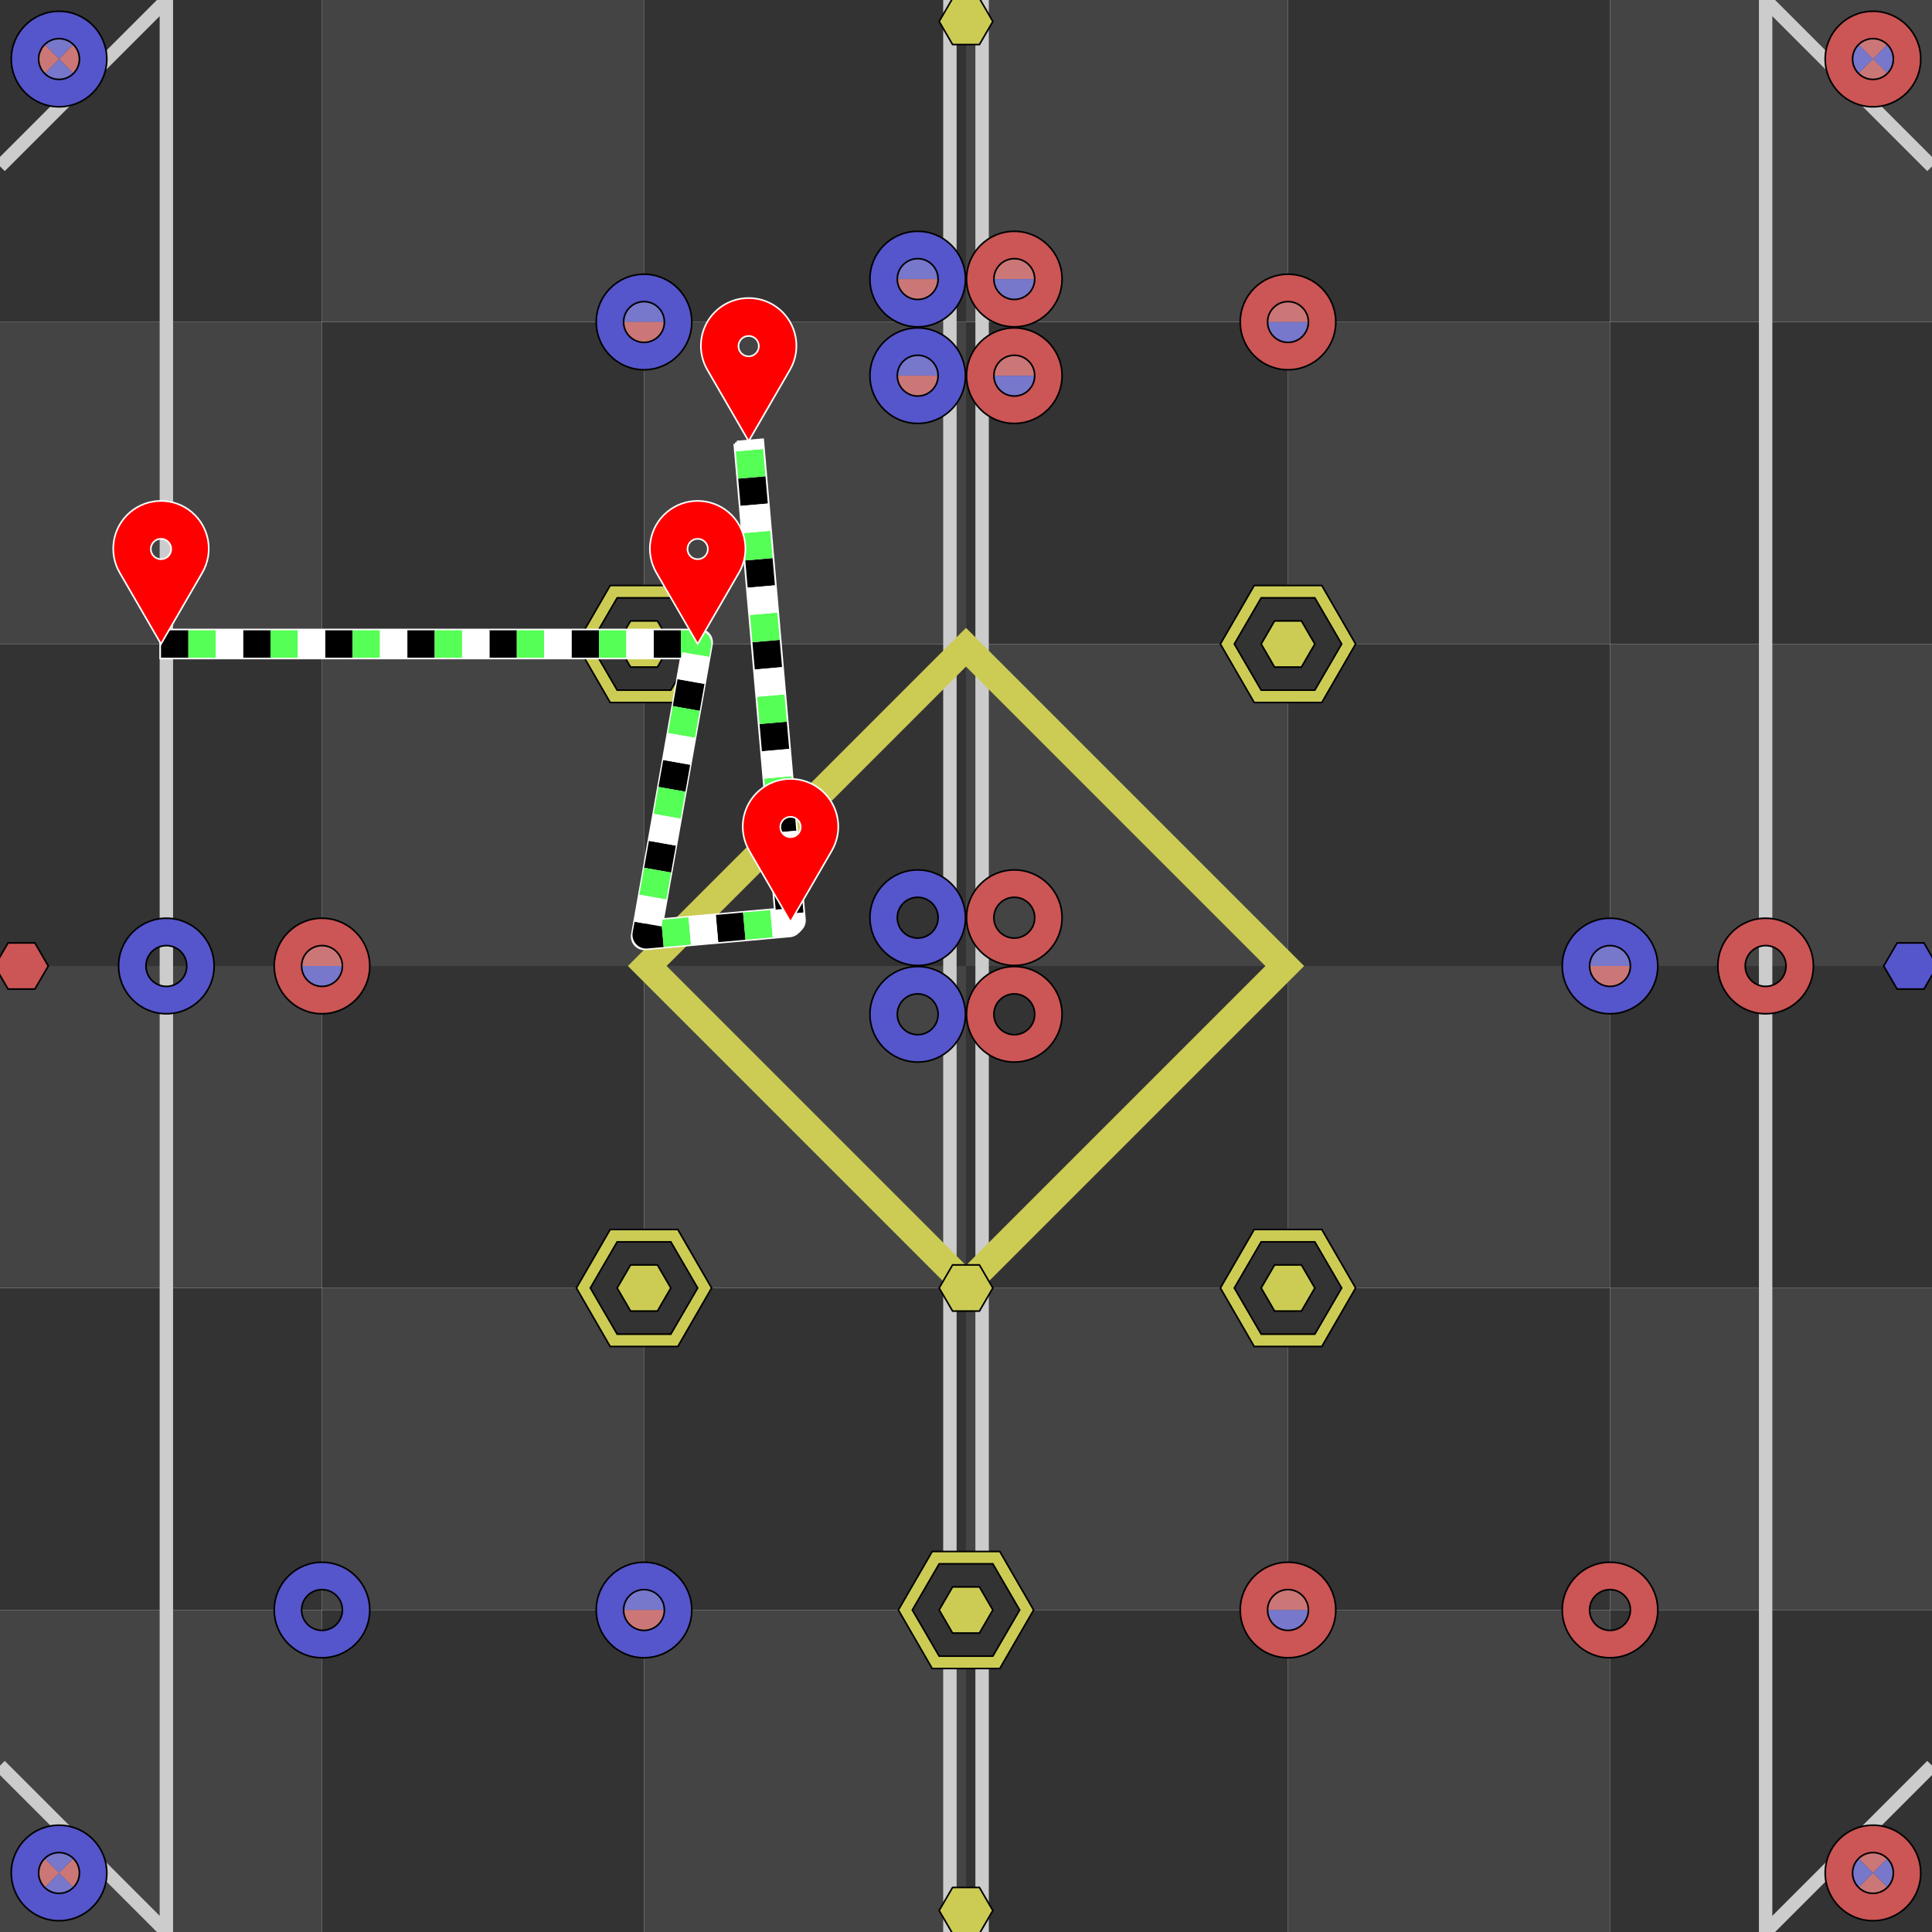
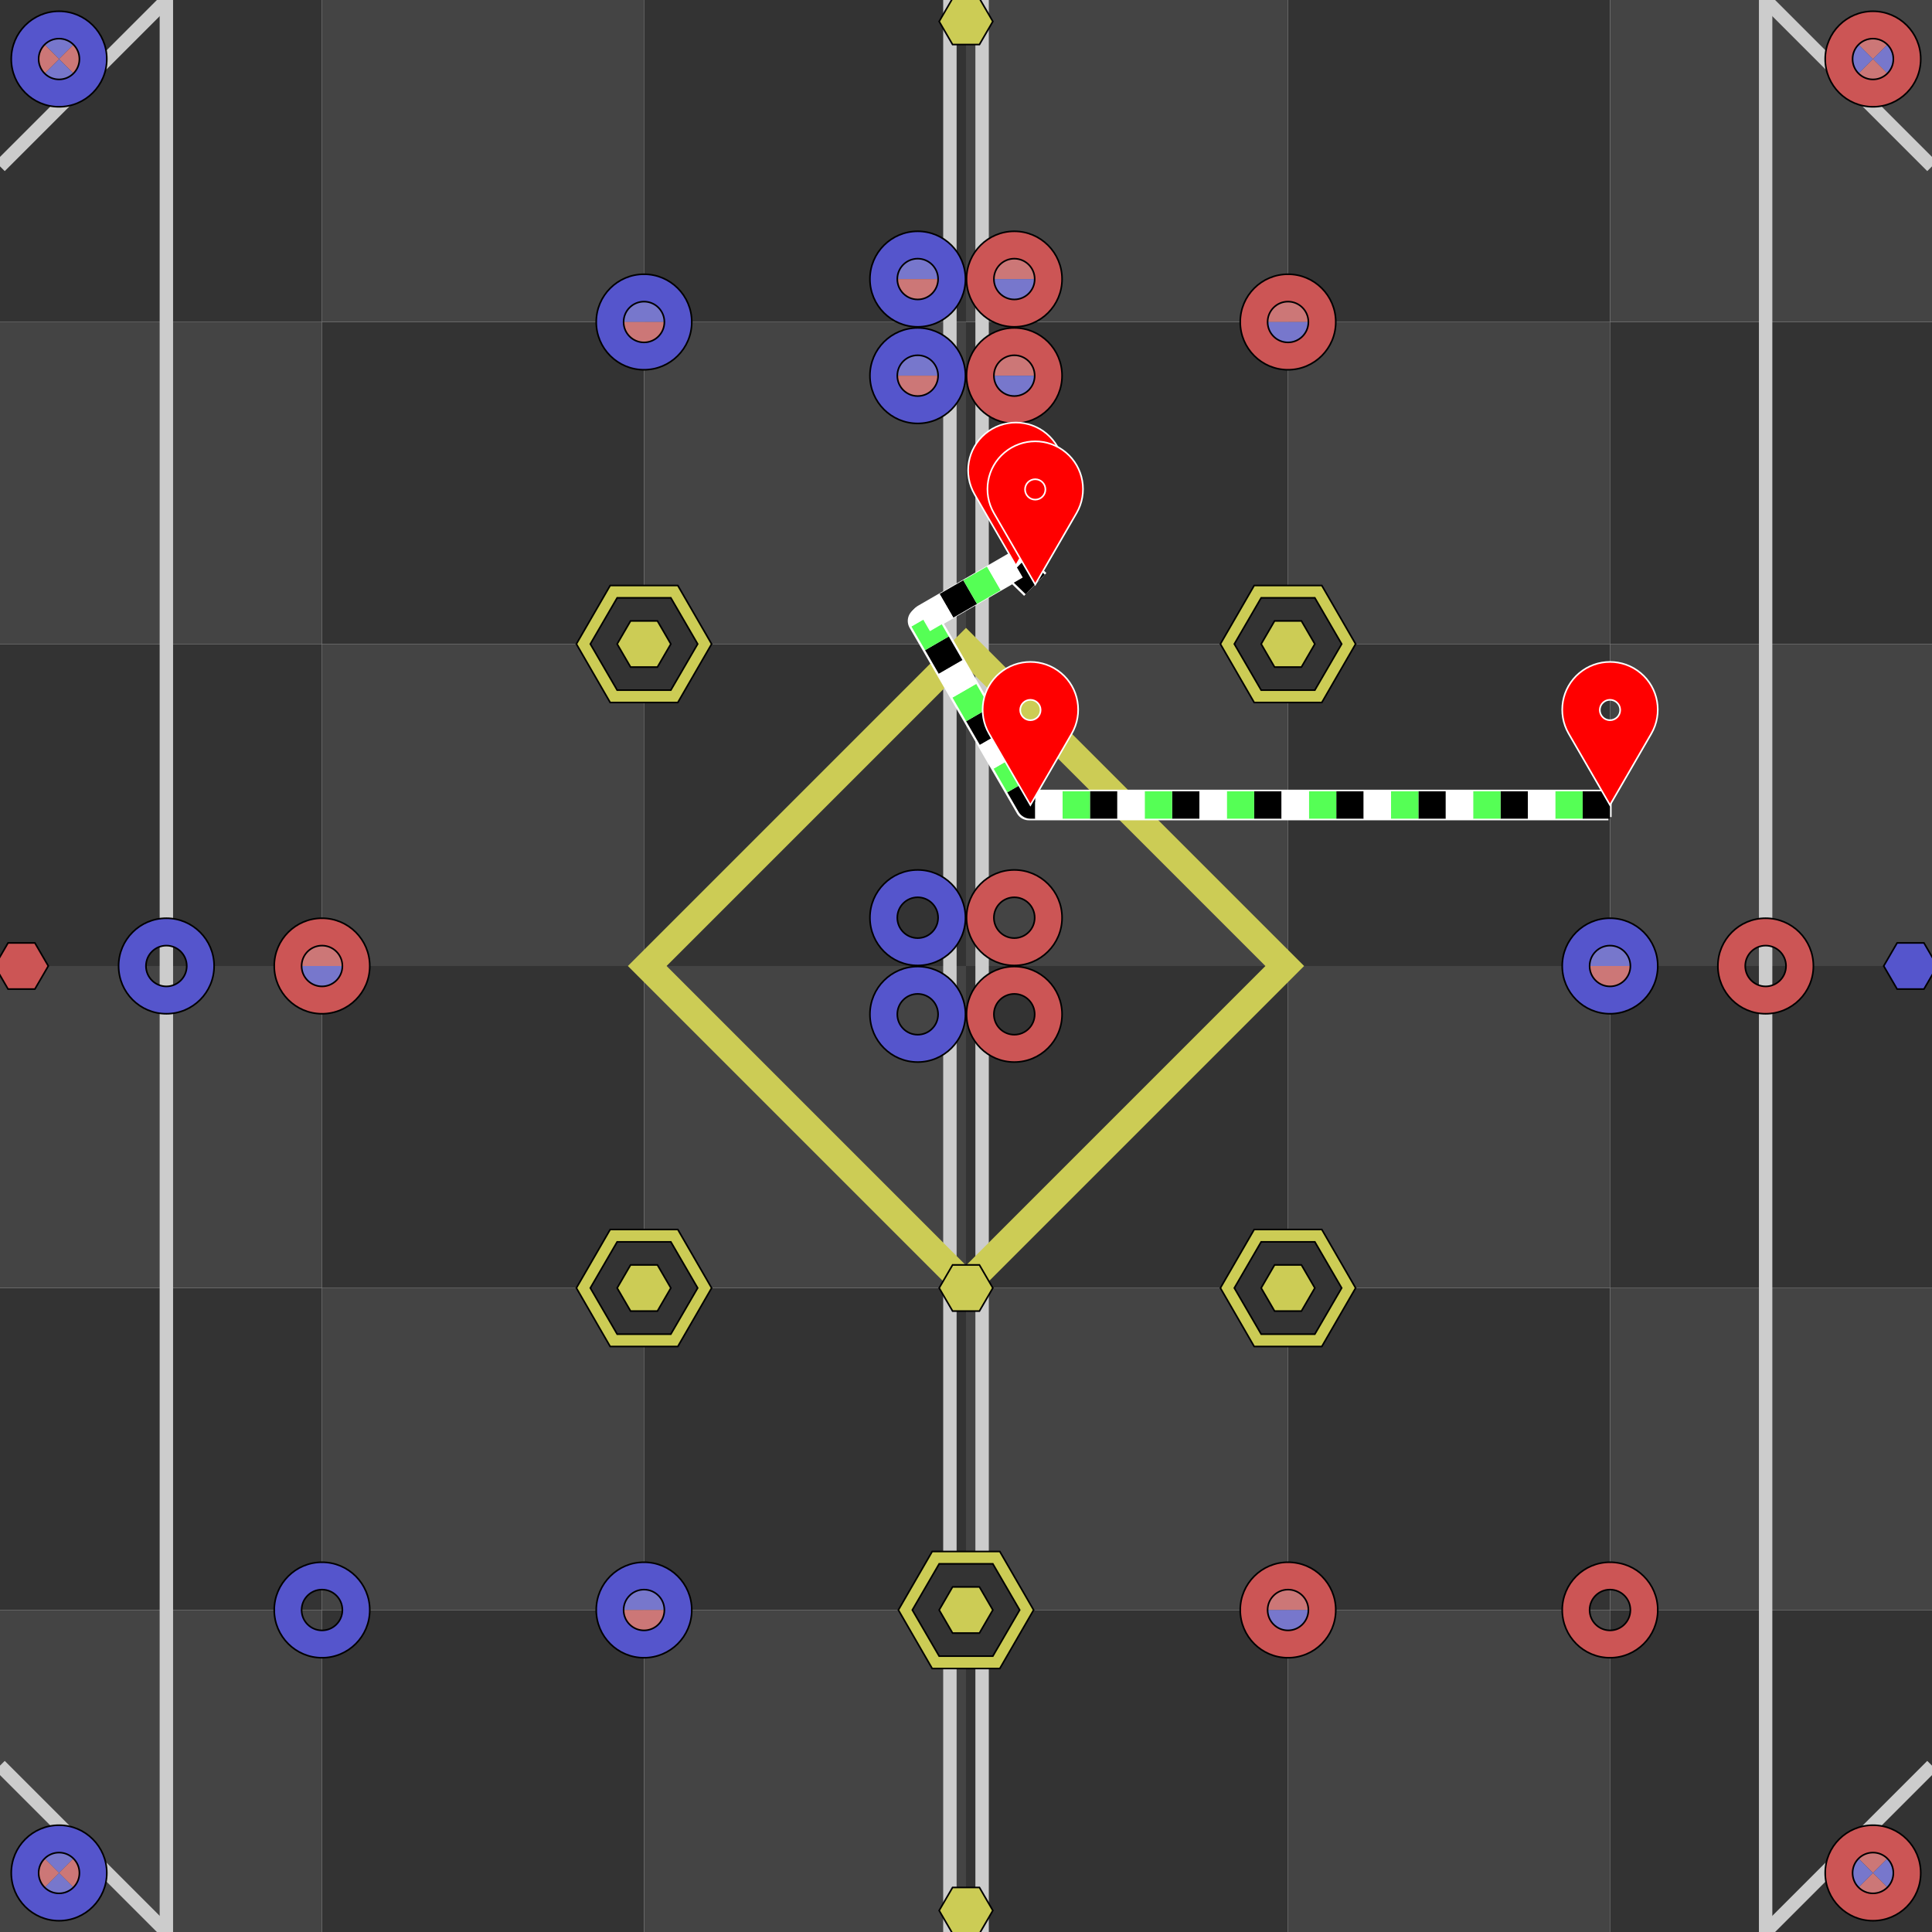
<svg xmlns="http://www.w3.org/2000/svg" version="1.1" width="600" height="600" viewBox="-1800 -1800 3600 3600">
  <g transform="scale(1, -1)">
    <rect x="-1800" y="-1800" width="600" height="600" fill="#444444" />
    <rect x="-1800" y="-1200" width="600" height="600" fill="#333333" />
    <rect x="-1800" y="-600" width="600" height="600" fill="#444444" />
    <rect x="-1800" y="0" width="600" height="600" fill="#333333" />
    <rect x="-1800" y="600" width="600" height="600" fill="#444444" />
    <rect x="-1800" y="1200" width="600" height="600" fill="#333333" />
    <rect x="-1200" y="-1800" width="600" height="600" fill="#333333" />
    <rect x="-1200" y="-1200" width="600" height="600" fill="#444444" />
    <rect x="-1200" y="-600" width="600" height="600" fill="#333333" />
    <rect x="-1200" y="0" width="600" height="600" fill="#444444" />
    <rect x="-1200" y="600" width="600" height="600" fill="#333333" />
    <rect x="-1200" y="1200" width="600" height="600" fill="#444444" />
    <rect x="-600" y="-1800" width="600" height="600" fill="#444444" />
    <rect x="-600" y="-1200" width="600" height="600" fill="#333333" />
    <rect x="-600" y="-600" width="600" height="600" fill="#444444" />
    <rect x="-600" y="0" width="600" height="600" fill="#333333" />
    <rect x="-600" y="600" width="600" height="600" fill="#444444" />
    <rect x="-600" y="1200" width="600" height="600" fill="#333333" />
    <rect x="0" y="-1800" width="600" height="600" fill="#333333" />
    <rect x="0" y="-1200" width="600" height="600" fill="#444444" />
    <rect x="0" y="-600" width="600" height="600" fill="#333333" />
    <rect x="0" y="0" width="600" height="600" fill="#444444" />
    <rect x="0" y="600" width="600" height="600" fill="#333333" />
    <rect x="0" y="1200" width="600" height="600" fill="#444444" />
    <rect x="600" y="-1800" width="600" height="600" fill="#444444" />
    <rect x="600" y="-1200" width="600" height="600" fill="#333333" />
    <rect x="600" y="-600" width="600" height="600" fill="#444444" />
    <rect x="600" y="0" width="600" height="600" fill="#333333" />
    <rect x="600" y="600" width="600" height="600" fill="#444444" />
    <rect x="600" y="1200" width="600" height="600" fill="#333333" />
    <rect x="1200" y="-1800" width="600" height="600" fill="#333333" />
    <rect x="1200" y="-1200" width="600" height="600" fill="#444444" />
    <rect x="1200" y="-600" width="600" height="600" fill="#333333" />
    <rect x="1200" y="0" width="600" height="600" fill="#444444" />
    <rect x="1200" y="600" width="600" height="600" fill="#333333" />
    <rect x="1200" y="1200" width="600" height="600" fill="#444444" />
    <line x1="-1490" y1="-1800" x2="-1490" y2="1800" stroke="#cccccc" stroke-width="25" />
    <line x1="-30" y1="-1800" x2="-30" y2="1800" stroke="#cccccc" stroke-width="25" />
    <line x1="30" y1="-1800" x2="30" y2="1800" stroke="#cccccc" stroke-width="25" />
    <line x1="1490" y1="-1800" x2="1490" y2="1800" stroke="#cccccc" stroke-width="25" />
    <line x1="-1800" y1="-1490" x2="-1490" y2="-1800" stroke="#cccccc" stroke-width="25" />
    <line x1="1800" y1="-1490" x2="1490" y2="-1800" stroke="#cccccc" stroke-width="25" />
    <line x1="-1800" y1="1490" x2="-1490" y2="1800" stroke="#cccccc" stroke-width="25" />
    <line x1="1800" y1="1490" x2="1490" y2="1800" stroke="#cccccc" stroke-width="25" />
    <rect x="-420" y="-420" width="840" height="840" transform="rotate(45)" stroke="#cccc55" fill="none" stroke-width="51" />
    <polygon points="-1710,0 -1735,43 -1785,43 -1810,0 -1785,-43 -1735,-43" fill="#cc5555" stroke="#000000" stroke-width="3" />
    <polygon points="1810,0 1785,43 1735,43 1710,0 1735,-43 1785,-43" fill="#5555cc" stroke="#000000" stroke-width="3" />
    <polygon points="50,1760 25,1803 -25,1803 -50,1760 -25,1717 25,1717" fill="#cccc55" stroke="#000000" stroke-width="3" />
    <polygon points="50,-600 25,-557 -25,-557 -50,-600 -25,-643 25,-643" fill="#cccc55" stroke="#000000" stroke-width="3" />
    <polygon points="50,-1760 25,-1717 -25,-1717 -50,-1760 -25,-1803 25,-1803" fill="#cccc55" stroke="#000000" stroke-width="3" />
    <polygon points="-474,600 -537,709 -663,709 -726,600 -663,491 -537,491" fill="#cccc55" stroke="#000000" stroke-width="3" />
    <polygon points="-500,600 -550,686 -650,686 -700,600 -650,514 -550,514" fill="#333333" stroke="#000000" stroke-width="3" />
    <polygon points="-550,600 -575,643 -625,643 -650,600 -625,557 -575,557" fill="#cccc55" stroke="#000000" stroke-width="3" />
    <polygon points="726,600 663,709 537,709 474,600 537,491 663,491" fill="#cccc55" stroke="#000000" stroke-width="3" />
    <polygon points="700,600 650,686 550,686 500,600 550,514 650,514" fill="#333333" stroke="#000000" stroke-width="3" />
    <polygon points="650,600 625,643 575,643 550,600 575,557 625,557" fill="#cccc55" stroke="#000000" stroke-width="3" />
    <polygon points="-474,-600 -537,-491 -663,-491 -726,-600 -663,-709 -537,-709" fill="#cccc55" stroke="#000000" stroke-width="3" />
    <polygon points="-500,-600 -550,-514 -650,-514 -700,-600 -650,-686 -550,-686" fill="#333333" stroke="#000000" stroke-width="3" />
    <polygon points="-550,-600 -575,-557 -625,-557 -650,-600 -625,-643 -575,-643" fill="#cccc55" stroke="#000000" stroke-width="3" />
    <polygon points="726,-600 663,-491 537,-491 474,-600 537,-709 663,-709" fill="#cccc55" stroke="#000000" stroke-width="3" />
    <polygon points="700,-600 650,-514 550,-514 500,-600 550,-686 650,-686" fill="#333333" stroke="#000000" stroke-width="3" />
    <polygon points="650,-600 625,-557 575,-557 550,-600 575,-643 625,-643" fill="#cccc55" stroke="#000000" stroke-width="3" />
    <polygon points="126,-1200 63,-1091 -63,-1091 -126,-1200 -63,-1309 63,-1309" fill="#cccc55" stroke="#000000" stroke-width="3" />
    <polygon points="100,-1200 50,-1114 -50,-1114 -100,-1200 -50,-1286 50,-1286" fill="#333333" stroke="#000000" stroke-width="3" />
    <polygon points="50,-1200 25,-1157 -25,-1157 -50,-1200 -25,-1243 25,-1243" fill="#cccc55" stroke="#000000" stroke-width="3" />
    <path d="M 1690,1690 l -63,63 a 89,89 0 0,0 126,0 z" fill="#cc7777" />
    <path d="M 1690,1690 l 63,63 a 89,89 0 0,0 0,-126 z" fill="#7777cc" />
    <path d="M 1690,1690 l 63,-63 a 89,89 0 0,0 -126,0 z" fill="#cc7777" />
    <path d="M 1690,1690 l -63,-63 a 89,89 0 0,0 0,126 z" fill="#7777cc" />
    <path d="M 1601,1690 a 89 89 0 0 0 178 0 a 89 89 0 0 0 -178 0 z m 51 0 a 38 38 0 0 0 76 0 a 38 38 0 0 0 -76 0 z" fill="#cc5555" stroke="#000000" stroke-width="3" fill-rule="evenodd" />
    <path d="M 1690,-1690 l -63,63 a 89,89 0 0,0 126,0 z" fill="#cc7777" />
    <path d="M 1690,-1690 l 63,63 a 89,89 0 0,0 0,-126 z" fill="#7777cc" />
    <path d="M 1690,-1690 l 63,-63 a 89,89 0 0,0 -126,0 z" fill="#cc7777" />
    <path d="M 1690,-1690 l -63,-63 a 89,89 0 0,0 0,126 z" fill="#7777cc" />
    <path d="M 1601,-1690 a 89 89 0 0 0 178 0 a 89 89 0 0 0 -178 0 z m 51 0 a 38 38 0 0 0 76 0 a 38 38 0 0 0 -76 0 z" fill="#cc5555" stroke="#000000" stroke-width="3" fill-rule="evenodd" />
    <path d="M -1690,1690 l -63,63 a 89,89 0 0,0 126,0 z" fill="#7777cc" />
    <path d="M -1690,1690 l 63,63 a 89,89 0 0,0 0,-126 z" fill="#cc7777" />
    <path d="M -1690,1690 l 63,-63 a 89,89 0 0,0 -126,0 z" fill="#7777cc" />
    <path d="M -1690,1690 l -63,-63 a 89,89 0 0,0 0,126 z" fill="#cc7777" />
    <path d="M -1779,1690 a 89 89 0 0 0 178 0 a 89 89 0 0 0 -178 0 z m 51 0 a 38 38 0 0 0 76 0 a 38 38 0 0 0 -76 0 z" fill="#5555cc" stroke="#000000" stroke-width="3" fill-rule="evenodd" />
    <path d="M -1690,-1690 l -63,63 a 89,89 0 0,0 126,0 z" fill="#7777cc" />
    <path d="M -1690,-1690 l 63,63 a 89,89 0 0,0 0,-126 z" fill="#cc7777" />
    <path d="M -1690,-1690 l 63,-63 a 89,89 0 0,0 -126,0 z" fill="#7777cc" />
    <path d="M -1690,-1690 l -63,-63 a 89,89 0 0,0 0,126 z" fill="#cc7777" />
    <path d="M -1779,-1690 a 89 89 0 0 0 178 0 a 89 89 0 0 0 -178 0 z m 51 0 a 38 38 0 0 0 76 0 a 38 38 0 0 0 -76 0 z" fill="#5555cc" stroke="#000000" stroke-width="3" fill-rule="evenodd" />
    <path d="M 1,1280 a 89,89 0 1,0 178,0" fill="#cc7777" />
    <path d="M 1,1280 a 89,89 0 1,1 178,0" fill="#7777cc" />
    <path d="M 1,1280 a 89 89 0 0 0 178 0 a 89 89 0 0 0 -178 0 z m 51 0 a 38 38 0 0 0 76 0 a 38 38 0 0 0 -76 0 z" fill="#cc5555" stroke="#000000" stroke-width="3" fill-rule="evenodd" />
    <path d="M 511,1200 a 89,89 0 1,0 178,0" fill="#cc7777" />
    <path d="M 511,1200 a 89,89 0 1,1 178,0" fill="#7777cc" />
    <path d="M 511,1200 a 89 89 0 0 0 178 0 a 89 89 0 0 0 -178 0 z m 51 0 a 38 38 0 0 0 76 0 a 38 38 0 0 0 -76 0 z" fill="#cc5555" stroke="#000000" stroke-width="3" fill-rule="evenodd" />
    <path d="M 1,1100 a 89,89 0 1,0 178,0" fill="#cc7777" />
    <path d="M 1,1100 a 89,89 0 1,1 178,0" fill="#7777cc" />
    <path d="M 1,1100 a 89 89 0 0 0 178 0 a 89 89 0 0 0 -178 0 z m 51 0 a 38 38 0 0 0 76 0 a 38 38 0 0 0 -76 0 z" fill="#cc5555" stroke="#000000" stroke-width="3" fill-rule="evenodd" />
    <path d="M -1289,0 a 89,89 0 1,0 178,0" fill="#cc7777" />
    <path d="M -1289,0 a 89,89 0 1,1 178,0" fill="#7777cc" />
    <path d="M -1289,0 a 89 89 0 0 0 178 0 a 89 89 0 0 0 -178 0 z m 51 0 a 38 38 0 0 0 76 0 a 38 38 0 0 0 -76 0 z" fill="#cc5555" stroke="#000000" stroke-width="3" fill-rule="evenodd" />
    <path d="M 511,-1200 a 89,89 0 1,0 178,0" fill="#cc7777" />
    <path d="M 511,-1200 a 89,89 0 1,1 178,0" fill="#7777cc" />
    <path d="M 511,-1200 a 89 89 0 0 0 178 0 a 89 89 0 0 0 -178 0 z m 51 0 a 38 38 0 0 0 76 0 a 38 38 0 0 0 -76 0 z" fill="#cc5555" stroke="#000000" stroke-width="3" fill-rule="evenodd" />
    <path d="M -179,1280 a 89,89 0 1,0 178,0" fill="#7777cc" />
    <path d="M -179,1280 a 89,89 0 1,1 178,0" fill="#cc7777" />
    <path d="M -179,1280 a 89 89 0 0 0 178 0 a 89 89 0 0 0 -178 0 z m 51 0 a 38 38 0 0 0 76 0 a 38 38 0 0 0 -76 0 z" fill="#5555cc" stroke="#000000" stroke-width="3" fill-rule="evenodd" />
    <path d="M -689,1200 a 89,89 0 1,0 178,0" fill="#7777cc" />
    <path d="M -689,1200 a 89,89 0 1,1 178,0" fill="#cc7777" />
    <path d="M -689,1200 a 89 89 0 0 0 178 0 a 89 89 0 0 0 -178 0 z m 51 0 a 38 38 0 0 0 76 0 a 38 38 0 0 0 -76 0 z" fill="#5555cc" stroke="#000000" stroke-width="3" fill-rule="evenodd" />
    <path d="M -179,1100 a 89,89 0 1,0 178,0" fill="#7777cc" />
    <path d="M -179,1100 a 89,89 0 1,1 178,0" fill="#cc7777" />
    <path d="M -179,1100 a 89 89 0 0 0 178 0 a 89 89 0 0 0 -178 0 z m 51 0 a 38 38 0 0 0 76 0 a 38 38 0 0 0 -76 0 z" fill="#5555cc" stroke="#000000" stroke-width="3" fill-rule="evenodd" />
    <path d="M 1111,0 a 89,89 0 1,0 178,0" fill="#7777cc" />
    <path d="M 1111,0 a 89,89 0 1,1 178,0" fill="#cc7777" />
    <path d="M 1111,0 a 89 89 0 0 0 178 0 a 89 89 0 0 0 -178 0 z m 51 0 a 38 38 0 0 0 76 0 a 38 38 0 0 0 -76 0 z" fill="#5555cc" stroke="#000000" stroke-width="3" fill-rule="evenodd" />
    <path d="M -689,-1200 a 89,89 0 1,0 178,0" fill="#7777cc" />
    <path d="M -689,-1200 a 89,89 0 1,1 178,0" fill="#cc7777" />
    <path d="M -689,-1200 a 89 89 0 0 0 178 0 a 89 89 0 0 0 -178 0 z m 51 0 a 38 38 0 0 0 76 0 a 38 38 0 0 0 -76 0 z" fill="#5555cc" stroke="#000000" stroke-width="3" fill-rule="evenodd" />
    <path d="M 1,90 a 89 89 0 0 0 178 0 a 89 89 0 0 0 -178 0 z m 51 0 a 38 38 0 0 0 76 0 a 38 38 0 0 0 -76 0 z" fill="#cc5555" stroke="#000000" stroke-width="3" fill-rule="evenodd" />
    <path d="M 1401,0 a 89 89 0 0 0 178 0 a 89 89 0 0 0 -178 0 z m 51 0 a 38 38 0 0 0 76 0 a 38 38 0 0 0 -76 0 z" fill="#cc5555" stroke="#000000" stroke-width="3" fill-rule="evenodd" />
    <path d="M 1,-90 a 89 89 0 0 0 178 0 a 89 89 0 0 0 -178 0 z m 51 0 a 38 38 0 0 0 76 0 a 38 38 0 0 0 -76 0 z" fill="#cc5555" stroke="#000000" stroke-width="3" fill-rule="evenodd" />
    <path d="M 1111,-1200 a 89 89 0 0 0 178 0 a 89 89 0 0 0 -178 0 z m 51 0 a 38 38 0 0 0 76 0 a 38 38 0 0 0 -76 0 z" fill="#cc5555" stroke="#000000" stroke-width="3" fill-rule="evenodd" />
    <path d="M -179,90 a 89 89 0 0 0 178 0 a 89 89 0 0 0 -178 0 z m 51 0 a 38 38 0 0 0 76 0 a 38 38 0 0 0 -76 0 z" fill="#5555cc" stroke="#000000" stroke-width="3" fill-rule="evenodd" />
    <path d="M -1579,0 a 89 89 0 0 0 178 0 a 89 89 0 0 0 -178 0 z m 51 0 a 38 38 0 0 0 76 0 a 38 38 0 0 0 -76 0 z" fill="#5555cc" stroke="#000000" stroke-width="3" fill-rule="evenodd" />
    <path d="M -179,-90 a 89 89 0 0 0 178 0 a 89 89 0 0 0 -178 0 z m 51 0 a 38 38 0 0 0 76 0 a 38 38 0 0 0 -76 0 z" fill="#5555cc" stroke="#000000" stroke-width="3" fill-rule="evenodd" />
    <path d="M -1289,-1200 a 89 89 0 0 0 178 0 a 89 89 0 0 0 -178 0 z m 51 0 a 38 38 0 0 0 76 0 a 38 38 0 0 0 -76 0 z" fill="#5555cc" stroke="#000000" stroke-width="3" fill-rule="evenodd" />
-     <polyline points="-1497,603 -497,603 -593,61 -324,85 -402,981" fill="none" stroke="#ffffff" stroke-width="51" stroke-linejoin="round" />
-     <polyline points="-1503,597 -503,597 -599,55 -330,79 -408,975" fill="none" stroke="#ffffff" stroke-width="51" stroke-linejoin="round" />
-     <polyline points="-1500,600 -500,600 -596,58 -327,82 -405,978" fill="none" stroke="#000000" stroke-width="51" stroke-dasharray="51,102" stroke-linejoin="round" />
-     <polyline points="-1500,600 -500,600 -596,58 -327,82 -405,978" fill="none" stroke="#55ff55" stroke-width="51" stroke-dasharray="51,102" stroke-dashoffset="102" stroke-linejoin="round" />
-     <polyline points="-1500,600 -500,600 -596,58 -327,82 -405,978" fill="none" stroke="#ffffff" stroke-width="51" stroke-dasharray="51,102" stroke-dashoffset="51" stroke-linejoin="round" />
-     <path d="M -1500,600 l -77 133 a 89 89 0 1 0 154 0 z m -19 177 a 19 19 0 0 0 38 0 a 19 19 0 0 0 -38 0 z" fill="#ff0000" stroke="#ffffff" stroke-width="3" fill-rule="evenodd" />
-     <path d="M -500,600 l -77 133 a 89 89 0 1 0 154 0 z m -19 177 a 19 19 0 0 0 38 0 a 19 19 0 0 0 -38 0 z" fill="#ff0000" stroke="#ffffff" stroke-width="3" fill-rule="evenodd" />
-     <path d="M -327,82 l -77 133 a 89 89 0 1 0 154 0 z m -19 177 a 19 19 0 0 0 38 0 a 19 19 0 0 0 -38 0 z" fill="#ff0000" stroke="#ffffff" stroke-width="3" fill-rule="evenodd" />
-     <path d="M -405,978 l -77 133 a 89 89 0 1 0 154 0 z m -19 177 a 19 19 0 0 0 38 0 a 19 19 0 0 0 -38 0 z" fill="#ff0000" stroke="#ffffff" stroke-width="3" fill-rule="evenodd" />
+     <polyline points="1203,303 123,303 -77,649 96,749 132,714" fill="none" stroke="#ffffff" stroke-width="51" stroke-linejoin="round" />
+     <polyline points="1197,297 117,297 -83,643 90,743 126,708" fill="none" stroke="#ffffff" stroke-width="51" stroke-linejoin="round" />
+     <polyline points="1200,300 120,300 -80,646 93,746 129,711" fill="none" stroke="#000000" stroke-width="51" stroke-dasharray="51,102" stroke-linejoin="round" />
+     <polyline points="1200,300 120,300 -80,646 93,746 129,711" fill="none" stroke="#55ff55" stroke-width="51" stroke-dasharray="51,102" stroke-dashoffset="102" stroke-linejoin="round" />
+     <polyline points="1200,300 120,300 -80,646 93,746 129,711" fill="none" stroke="#ffffff" stroke-width="51" stroke-dasharray="51,102" stroke-dashoffset="51" stroke-linejoin="round" />
+     <path d="M 1200,300 l -77 133 a 89 89 0 1 0 154 0 z m -19 177 a 19 19 0 0 0 38 0 a 19 19 0 0 0 -38 0 z" fill="#ff0000" stroke="#ffffff" stroke-width="3" fill-rule="evenodd" />
+     <path d="M 120,300 l -77 133 a 89 89 0 1 0 154 0 z m -19 177 a 19 19 0 0 0 38 0 a 19 19 0 0 0 -38 0 z" fill="#ff0000" stroke="#ffffff" stroke-width="3" fill-rule="evenodd" />
+     <path d="M 93,746 l -77 133 a 89 89 0 1 0 154 0 z m -19 177 a 19 19 0 0 0 38 0 a 19 19 0 0 0 -38 0 z" fill="#ff0000" stroke="#ffffff" stroke-width="3" fill-rule="evenodd" />
+     <path d="M 129,711 l -77 133 a 89 89 0 1 0 154 0 z m -19 177 a 19 19 0 0 0 38 0 a 19 19 0 0 0 -38 0 z" fill="#ff0000" stroke="#ffffff" stroke-width="3" fill-rule="evenodd" />
  </g>
</svg>
